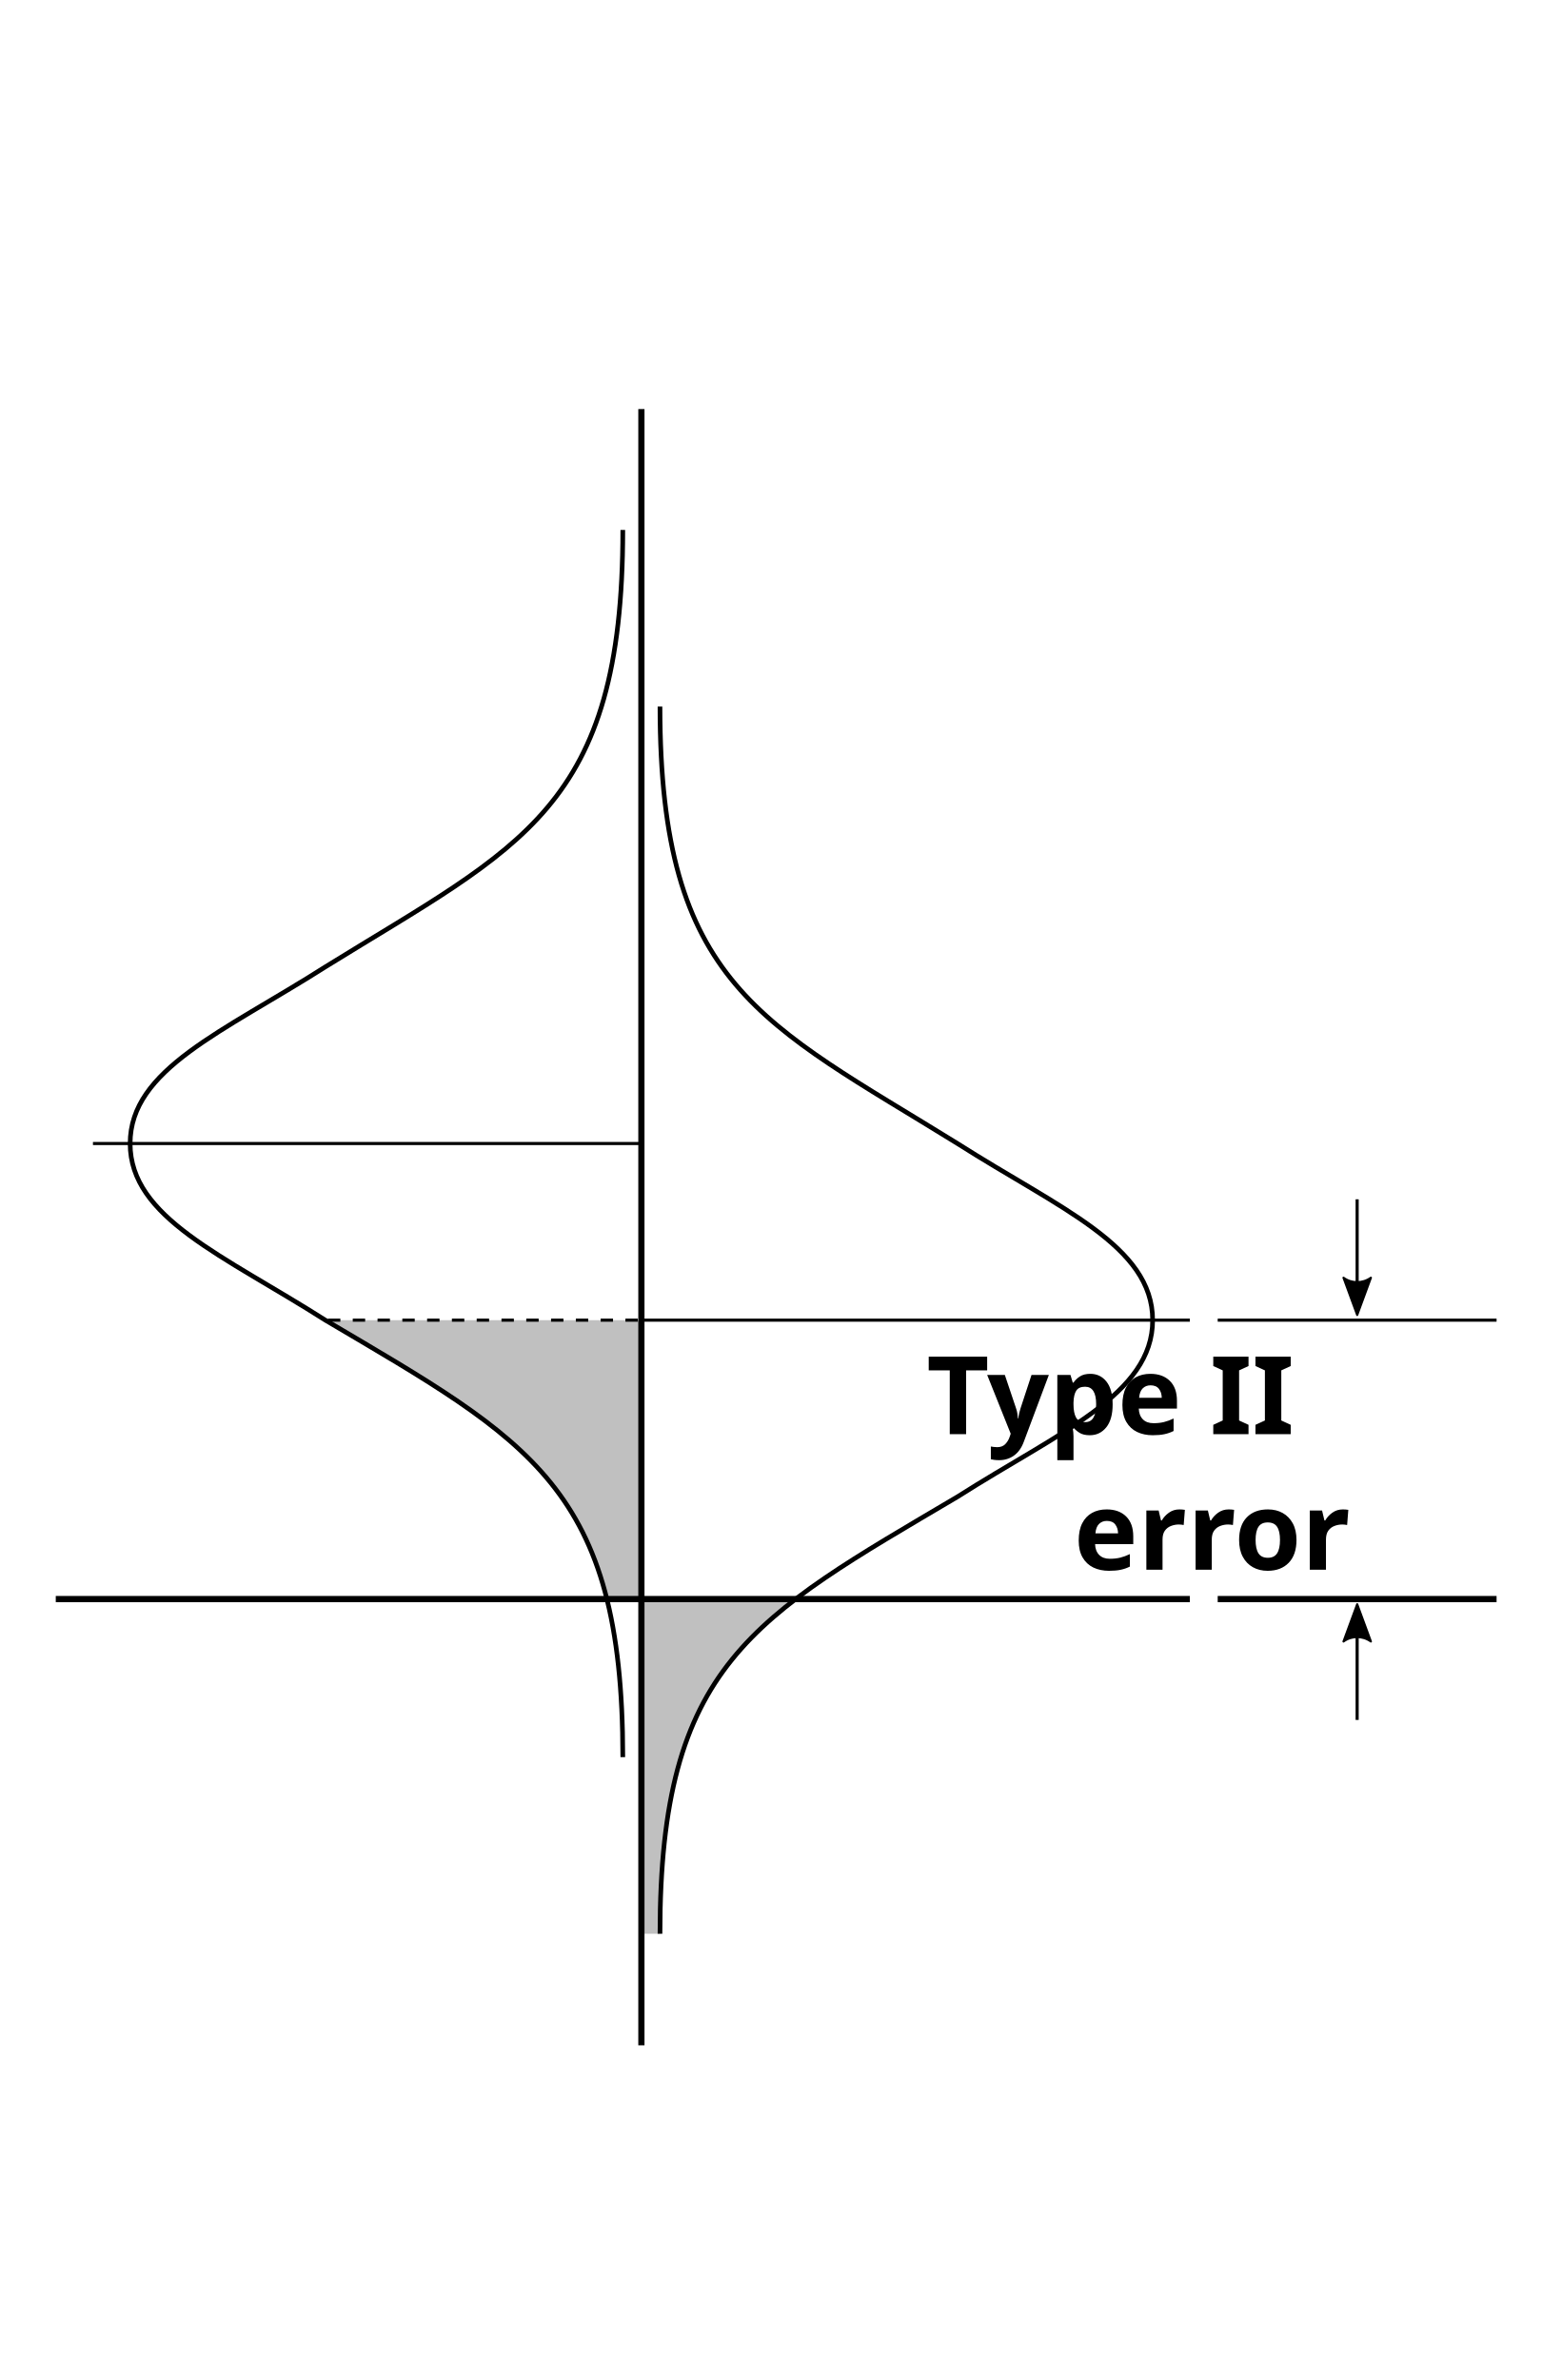
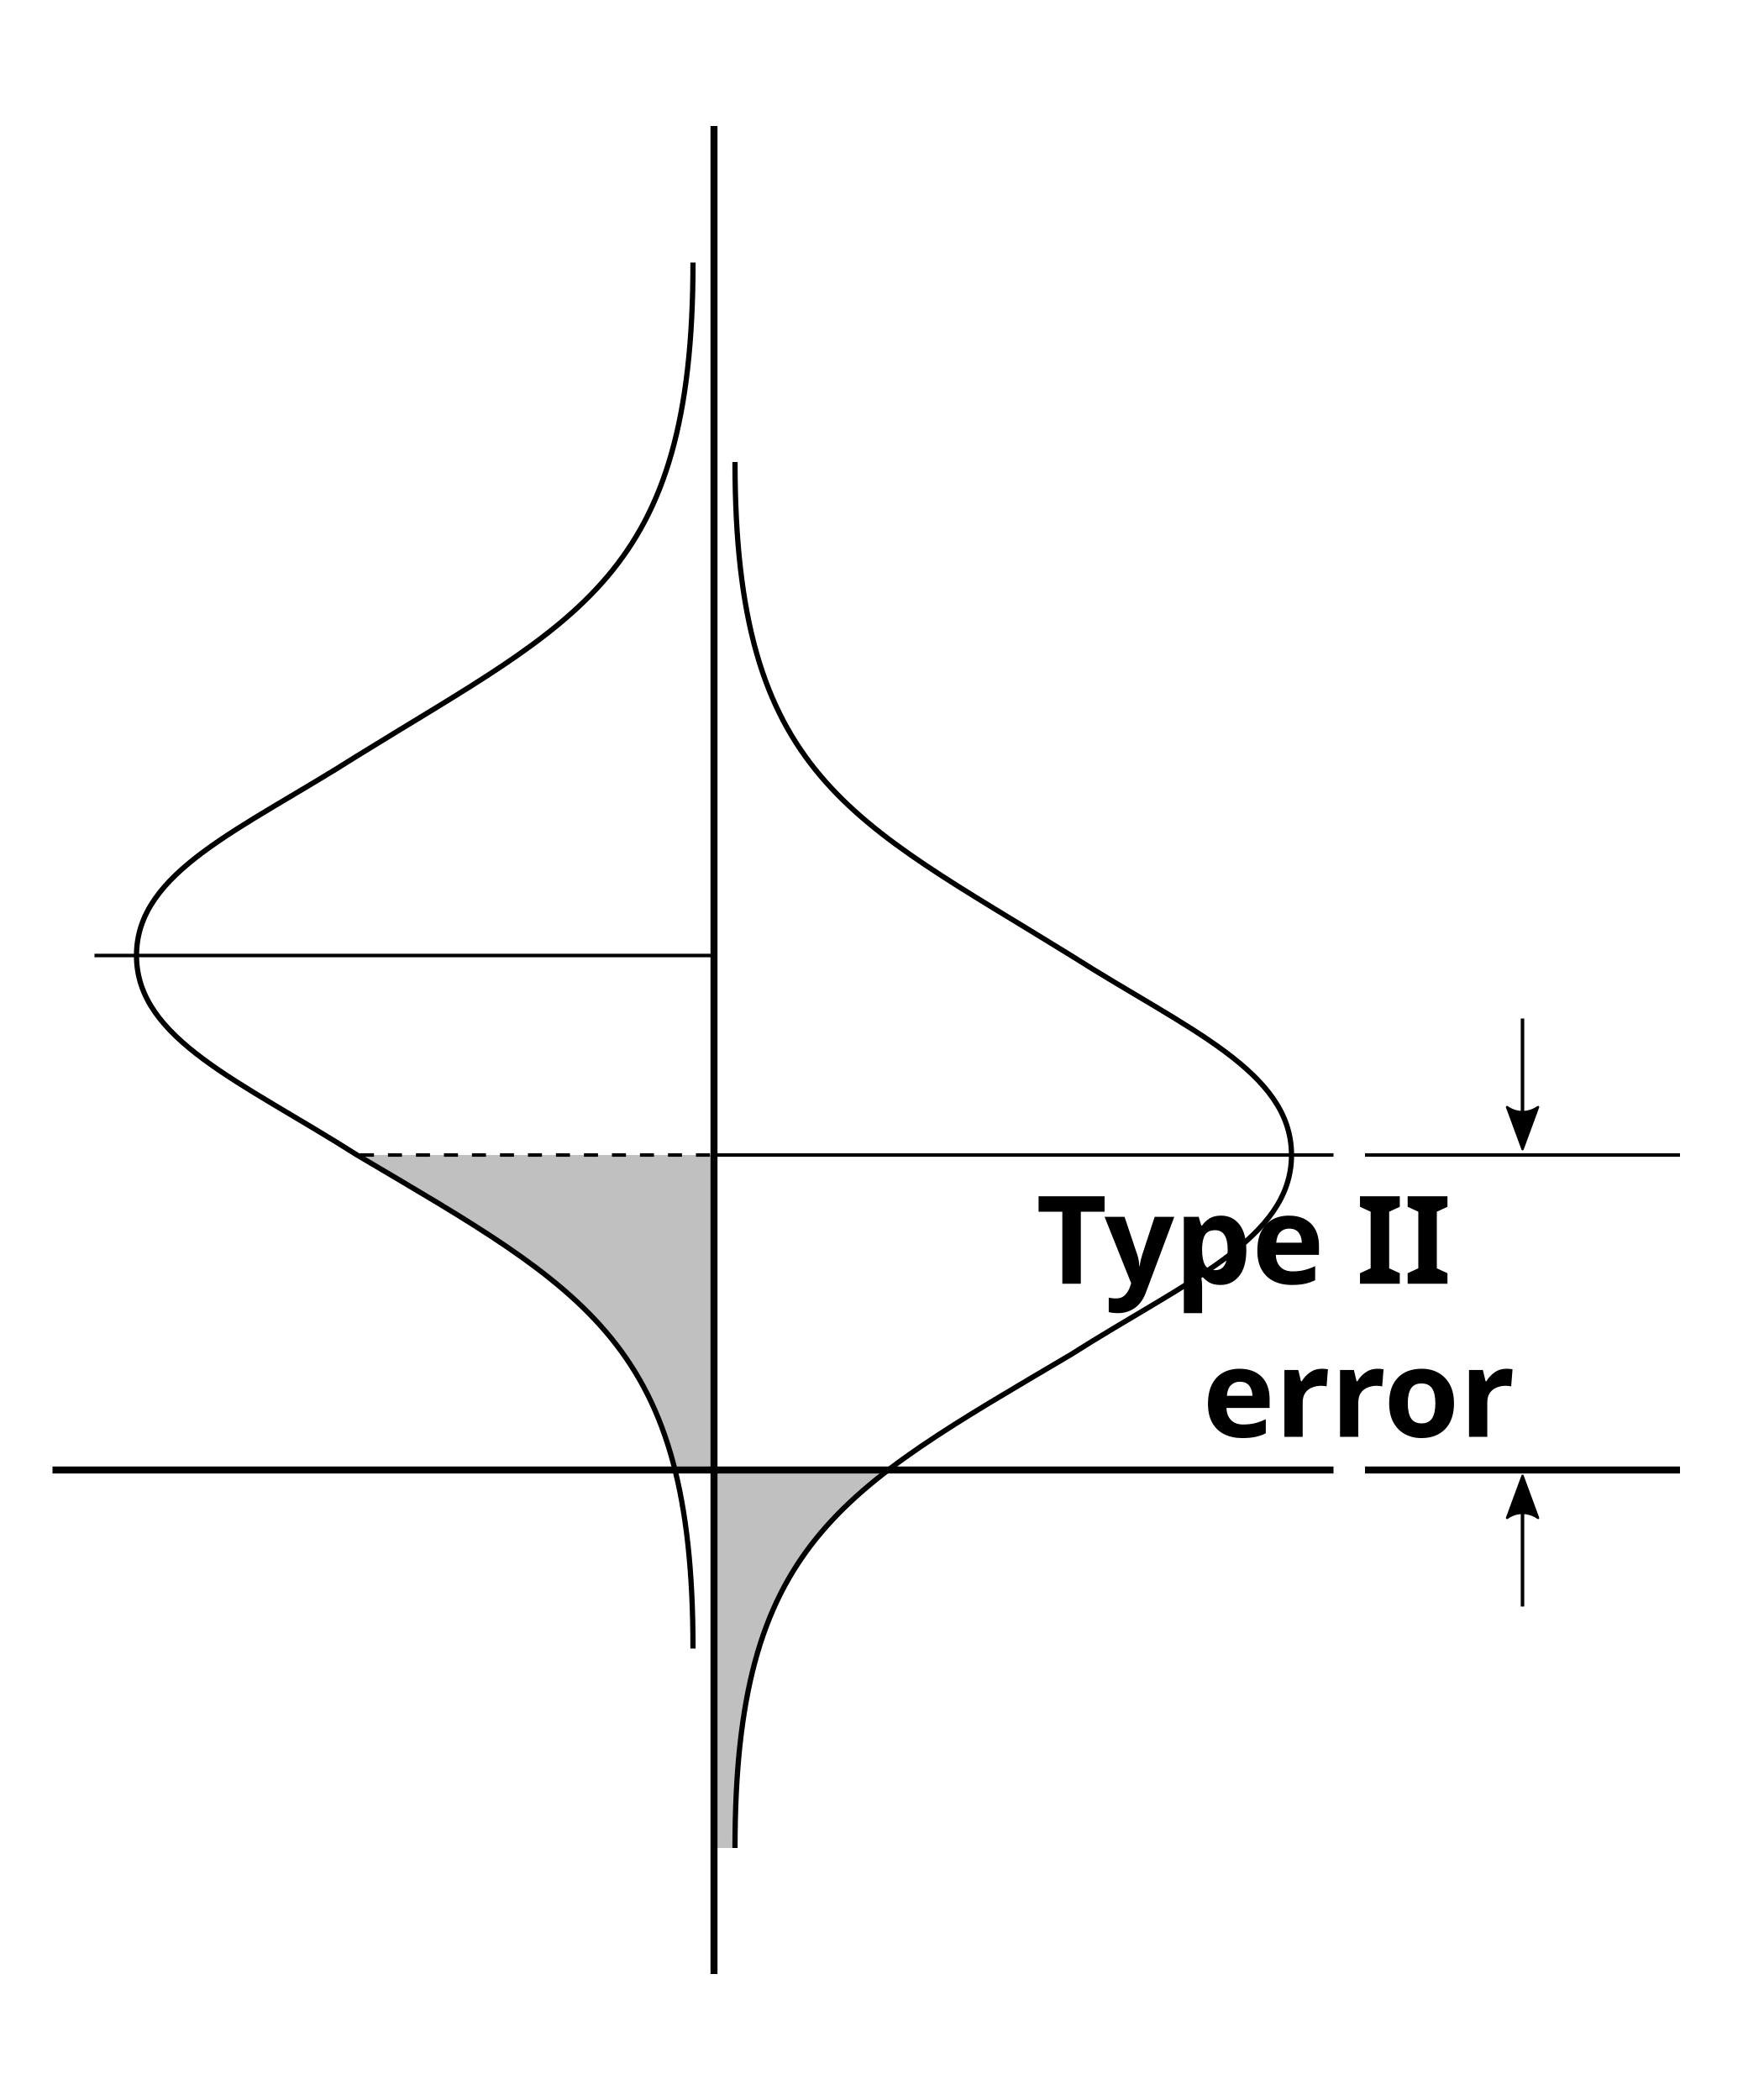
- <svg xmlns="http://www.w3.org/2000/svg" xmlns:xlink="http://www.w3.org/1999/xlink" width="1008" height="1536" viewBox="0 0 1008 1536" id="svg3336" version="1.1">
+ <svg xmlns="http://www.w3.org/2000/svg" xmlns:xlink="http://www.w3.org/1999/xlink" width="1008" height="1200" viewBox="0 0 1008 1200" id="svg3336" version="1.1">
  <defs id="defs3338">
    <marker style="overflow:visible" id="marker8498" refX="0" refY="0" orient="auto">
      <path transform="matrix(-1.1,0,0,-1.1,-1.1,0)" d="M 8.719,4.034 -2.207,0.016 8.719,-4.002 c -1.745,2.372 -1.735,5.617 -6e-7,8.035 z" style="fill:#000000;fill-opacity:1;fill-rule:evenodd;stroke:#000000;stroke-width:0.625;stroke-linejoin:round;stroke-opacity:1" id="path8500" />
    </marker>
  </defs>
-   <g id="layer3" style="display:inline">
-     <path style="display:inline;fill:#c0c0c0;fill-opacity:1;fill-rule:evenodd;stroke:none;stroke-width:1px;stroke-linecap:butt;stroke-linejoin:miter;stroke-opacity:1" d="m 414,1248 0,-216 99.561,0 C 450,1080 426,1134 426,1248 Z" id="path4171" />
-     <path style="fill:#c0c0c0;fill-opacity:1;fill-rule:evenodd;stroke:none;stroke-width:1px;stroke-linecap:butt;stroke-linejoin:miter;stroke-opacity:1" d="m 414,852 -202.307,0 C 306,912 372,942 391.731,1032 L 414,1032 Z" id="path3468" />
+   <g id="layer3" style="display:inline" transform="translate(0,-336)">
+     <path style="display:inline;fill:#c0c0c0;fill-opacity:1;fill-rule:evenodd;stroke:none;stroke-width:1px;stroke-linecap:butt;stroke-linejoin:miter;stroke-opacity:1" d="m 408,1392 0,-216 99.561,0 C 444,1224 420,1278 420,1392 Z" id="path4171" />
+     <path style="fill:#c0c0c0;fill-opacity:1;fill-rule:evenodd;stroke:none;stroke-width:1px;stroke-linecap:butt;stroke-linejoin:miter;stroke-opacity:1" d="m 408,996 -202.307,0 C 300,1056 366,1086 385.731,1176 L 408,1176 Z" id="path3468" />
  </g>
-   <g id="layer1" style="display:inline">
-     <path id="use3469" d="m 768,852 -354,0" style="display:inline;fill:none;fill-rule:evenodd;stroke:#000000;stroke-width:2;stroke-linecap:butt;stroke-linejoin:miter;stroke-miterlimit:4;stroke-dasharray:none;stroke-dashoffset:0;stroke-opacity:1" />
-     <path style="display:inline;fill:none;fill-rule:evenodd;stroke:#000000;stroke-width:3;stroke-linecap:butt;stroke-linejoin:miter;stroke-miterlimit:4;stroke-dasharray:none;stroke-opacity:1" d="M 426,1248 C 426,1074 486,1044 618,966 684,924 744,900 744,852 744,804 684,780 618,738 492,660 426,636 426,456" id="path4215" />
-     <path id="path4156" d="M 402,1134 C 402,960 342,930 210,852 144,810 84,786 84,738 84,690 144,666 210,624 336,546 402,522 402,342" style="display:inline;fill:none;fill-rule:evenodd;stroke:#000000;stroke-width:3;stroke-linecap:butt;stroke-linejoin:miter;stroke-miterlimit:4;stroke-dasharray:none;stroke-opacity:1" />
-     <path style="display:inline;fill:none;fill-rule:evenodd;stroke:#000000;stroke-width:2;stroke-linecap:butt;stroke-linejoin:miter;stroke-miterlimit:4;stroke-dasharray:8, 8;stroke-dashoffset:0;stroke-opacity:1" d="M 211.693,852 414,852" id="path4162" />
-     <path style="display:inline;fill:none;fill-rule:evenodd;stroke:#000000;stroke-width:2;stroke-linecap:butt;stroke-linejoin:miter;stroke-miterlimit:4;stroke-dasharray:none;stroke-opacity:1" d="m 60,738 354,0" id="path4166" />
-     <path style="fill:none;fill-rule:evenodd;stroke:#000000;stroke-width:4;stroke-linecap:butt;stroke-linejoin:miter;stroke-miterlimit:4;stroke-dasharray:none;stroke-opacity:1" d="m 768,1032 -732,0" id="path3346" />
-     <path style="display:inline;fill:none;fill-rule:evenodd;stroke:#000000;stroke-width:4;stroke-linecap:butt;stroke-linejoin:miter;stroke-miterlimit:4;stroke-dasharray:none;stroke-opacity:1" d="M 414,1320 414,264" id="path4803" />
-     <path style="fill:none;fill-rule:evenodd;stroke:#000000;stroke-width:4;stroke-linecap:butt;stroke-linejoin:miter;stroke-opacity:1;stroke-miterlimit:4;stroke-dasharray:none" d="m 786,1032 180,0" id="path3393" />
+   <g id="layer1" style="display:inline" transform="translate(0,-336)">
+     <path id="use3469" d="m 762,996 -354,0" style="display:inline;fill:none;fill-rule:evenodd;stroke:#000000;stroke-width:2;stroke-linecap:butt;stroke-linejoin:miter;stroke-miterlimit:4;stroke-dasharray:none;stroke-dashoffset:0;stroke-opacity:1" />
+     <path style="display:inline;fill:none;fill-rule:evenodd;stroke:#000000;stroke-width:3;stroke-linecap:butt;stroke-linejoin:miter;stroke-miterlimit:4;stroke-dasharray:none;stroke-opacity:1" d="m 420,1392 c 0,-174 60,-204 192,-282 66,-42 126,-66 126,-114 C 738,948 678,924 612,882 486,804 420,780 420,600" id="path4215" />
+     <path id="path4156" d="M 396,1278 C 396,1104 336,1074 204,996 138,954 78,930 78,882 78,834 138,810 204,768 330,690 396,666 396,486" style="display:inline;fill:none;fill-rule:evenodd;stroke:#000000;stroke-width:3;stroke-linecap:butt;stroke-linejoin:miter;stroke-miterlimit:4;stroke-dasharray:none;stroke-opacity:1" />
+     <path style="display:inline;fill:none;fill-rule:evenodd;stroke:#000000;stroke-width:2;stroke-linecap:butt;stroke-linejoin:miter;stroke-miterlimit:4;stroke-dasharray:8, 8;stroke-dashoffset:0;stroke-opacity:1" d="M 205.693,996 408,996" id="path4162" />
+     <path style="display:inline;fill:none;fill-rule:evenodd;stroke:#000000;stroke-width:2;stroke-linecap:butt;stroke-linejoin:miter;stroke-miterlimit:4;stroke-dasharray:none;stroke-opacity:1" d="m 54,882 354,0" id="path4166" />
+     <path style="fill:none;fill-rule:evenodd;stroke:#000000;stroke-width:4;stroke-linecap:butt;stroke-linejoin:miter;stroke-miterlimit:4;stroke-dasharray:none;stroke-opacity:1" d="m 762,1176 -732,0" id="path3346" />
+     <path style="display:inline;fill:none;fill-rule:evenodd;stroke:#000000;stroke-width:4;stroke-linecap:butt;stroke-linejoin:miter;stroke-miterlimit:4;stroke-dasharray:none;stroke-opacity:1" d="M 408,1464 408,408" id="path4803" />
+     <path style="fill:none;fill-rule:evenodd;stroke:#000000;stroke-width:4;stroke-linecap:butt;stroke-linejoin:miter;stroke-miterlimit:4;stroke-dasharray:none;stroke-opacity:1" d="m 780,1176 180,0" id="path3393" />
  </g>
-   <g id="layer2" style="display:inline">
-     <path style="fill:none;fill-rule:evenodd;stroke:#000000;stroke-width:2;stroke-linecap:butt;stroke-linejoin:miter;stroke-miterlimit:4;stroke-dasharray:none;stroke-opacity:1" d="m 786,852 180,0" id="path4270" />
-     <path style="fill:none;fill-rule:evenodd;stroke:#000000;stroke-width:2;stroke-linecap:butt;stroke-linejoin:miter;stroke-miterlimit:4;stroke-dasharray:none;stroke-opacity:1;marker-end:url(#marker8498)" d="m 876,774 0,72" id="path3420" />
-     <text xml:space="preserve" style="font-style:normal;font-variant:normal;font-weight:700;font-stretch:normal;font-size:70px;line-height:125%;font-family:'Merriweather Sans';-inkscape-font-specification:'Avenir Next Condensed, Semi-Bold Condensed';text-align:end;letter-spacing:0px;word-spacing:0px;writing-mode:lr-tb;text-anchor:end;fill:#000000;fill-opacity:1;stroke:none;stroke-width:1px;stroke-linecap:butt;stroke-linejoin:miter;stroke-opacity:1" x="962.765" y="925.56" id="text7300">
-       <tspan id="tspan7302" x="962.765" y="925.56" style="font-style:normal;font-variant:normal;font-weight:700;font-stretch:normal;font-size:70px;line-height:125%;font-family:'Merriweather Sans';-inkscape-font-specification:'Avenir Next Condensed, Semi-Bold Condensed';text-align:end;writing-mode:lr-tb;text-anchor:end">Type II</tspan>
-       <tspan x="962.765" y="1013.06" id="tspan7310" style="font-style:normal;font-variant:normal;font-weight:700;font-stretch:normal;font-size:70px;line-height:125%;font-family:'Merriweather Sans';-inkscape-font-specification:'Avenir Next Condensed, Semi-Bold Condensed';text-align:end;writing-mode:lr-tb;text-anchor:end">error</tspan>
+   <g id="layer2" style="display:inline" transform="translate(0,-336)">
+     <path style="fill:none;fill-rule:evenodd;stroke:#000000;stroke-width:2;stroke-linecap:butt;stroke-linejoin:miter;stroke-miterlimit:4;stroke-dasharray:none;stroke-opacity:1" d="m 780,996 180,0" id="path4270" />
+     <path style="fill:none;fill-rule:evenodd;stroke:#000000;stroke-width:2;stroke-linecap:butt;stroke-linejoin:miter;stroke-miterlimit:4;stroke-dasharray:none;stroke-opacity:1;marker-end:url(#marker8498)" d="m 870,918 0,72" id="path3420" />
+     <text xml:space="preserve" style="font-style:normal;font-variant:normal;font-weight:600;font-stretch:condensed;font-size:70px;line-height:125%;font-family:'Avenir Next Condensed';-inkscape-font-specification:'Avenir Next Condensed, Semi-Bold Condensed';text-align:end;letter-spacing:0px;word-spacing:0px;writing-mode:lr-tb;text-anchor:end;fill:#000000;fill-opacity:1;stroke:none;stroke-width:1px;stroke-linecap:butt;stroke-linejoin:miter;stroke-opacity:1" x="956.765" y="1069.56" id="text7300">
+       <tspan id="tspan7302" x="956.765" y="1069.56" style="font-style:normal;font-variant:normal;font-weight:600;font-stretch:condensed;font-size:70px;line-height:125%;font-family:'Avenir Next Condensed';-inkscape-font-specification:'Avenir Next Condensed, Semi-Bold Condensed';text-align:end;writing-mode:lr-tb;text-anchor:end">Type II</tspan>
+       <tspan x="956.765" y="1157.06" id="tspan7310" style="font-style:normal;font-variant:normal;font-weight:600;font-stretch:condensed;font-size:70px;line-height:125%;font-family:'Avenir Next Condensed';-inkscape-font-specification:'Avenir Next Condensed, Semi-Bold Condensed';text-align:end;writing-mode:lr-tb;text-anchor:end">error</tspan>
    </text>
-     <use x="0" y="0" xlink:href="#path3420" id="use4463" transform="matrix(1,0,0,-1,0,1884)" width="100%" height="100%" />
+     <use x="0" y="0" xlink:href="#path3420" id="use4463" transform="matrix(1,0,0,-1,0,2172)" width="100%" height="100%" />
  </g>
</svg>
